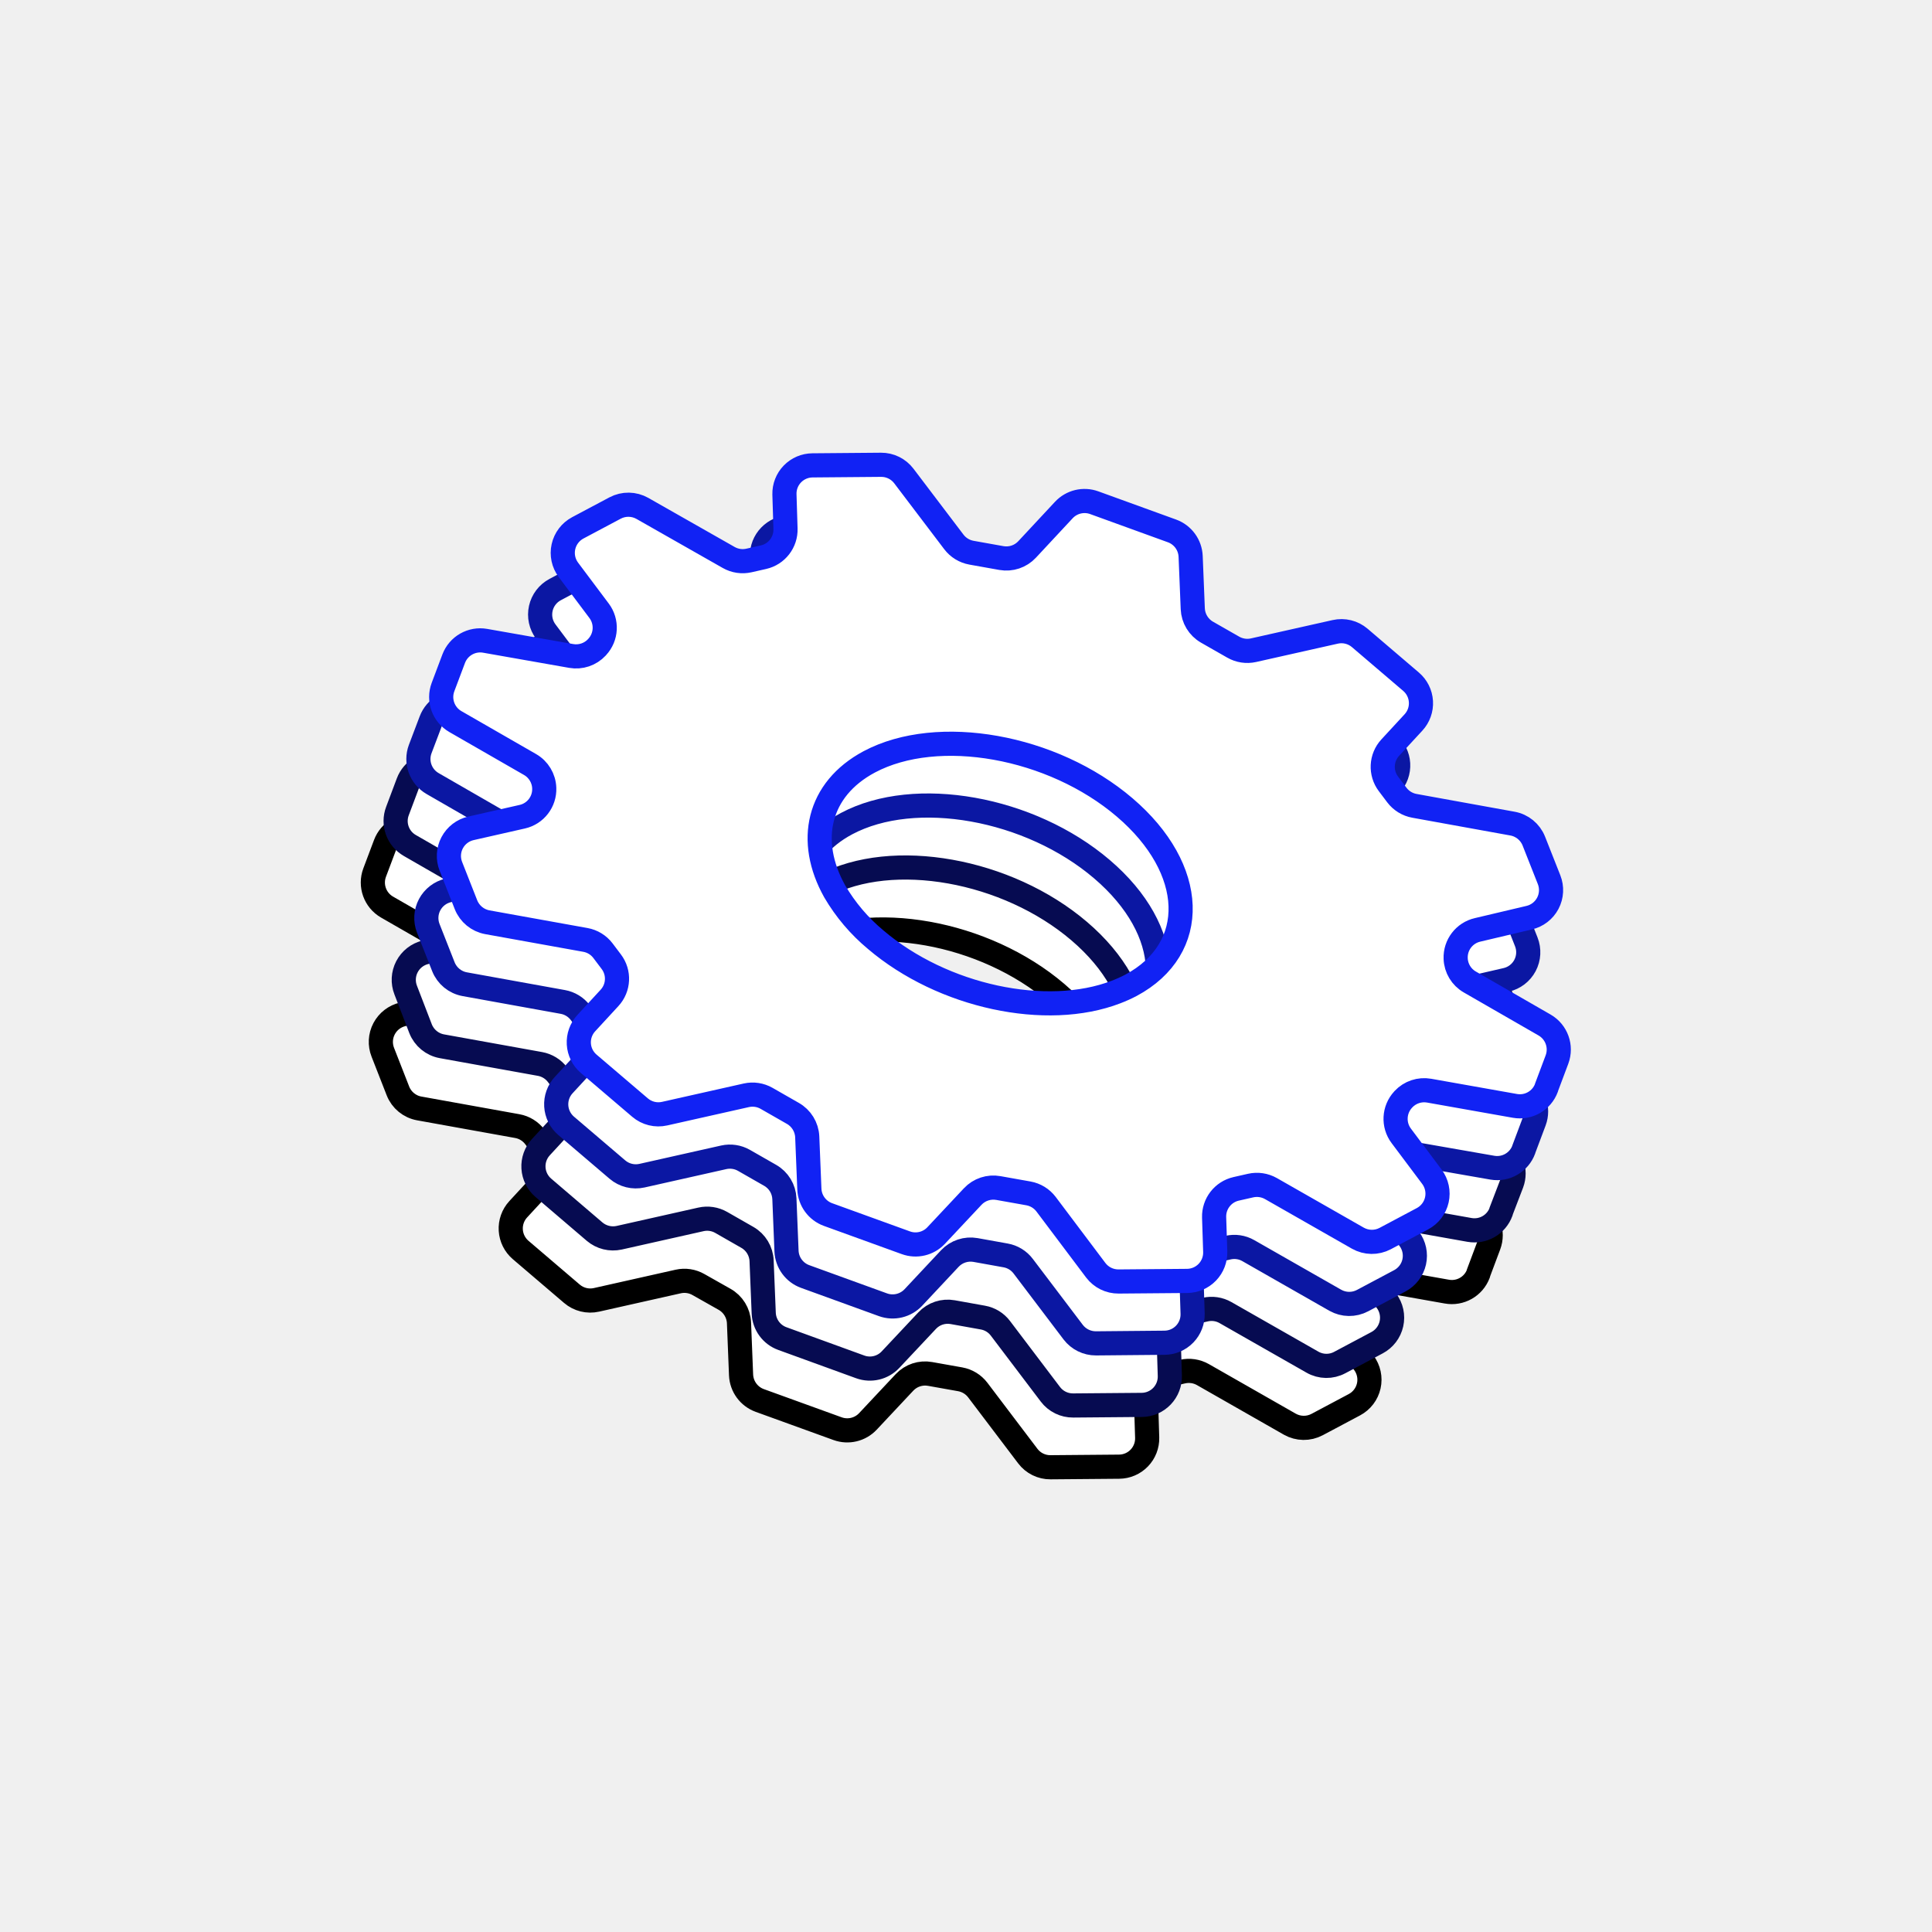
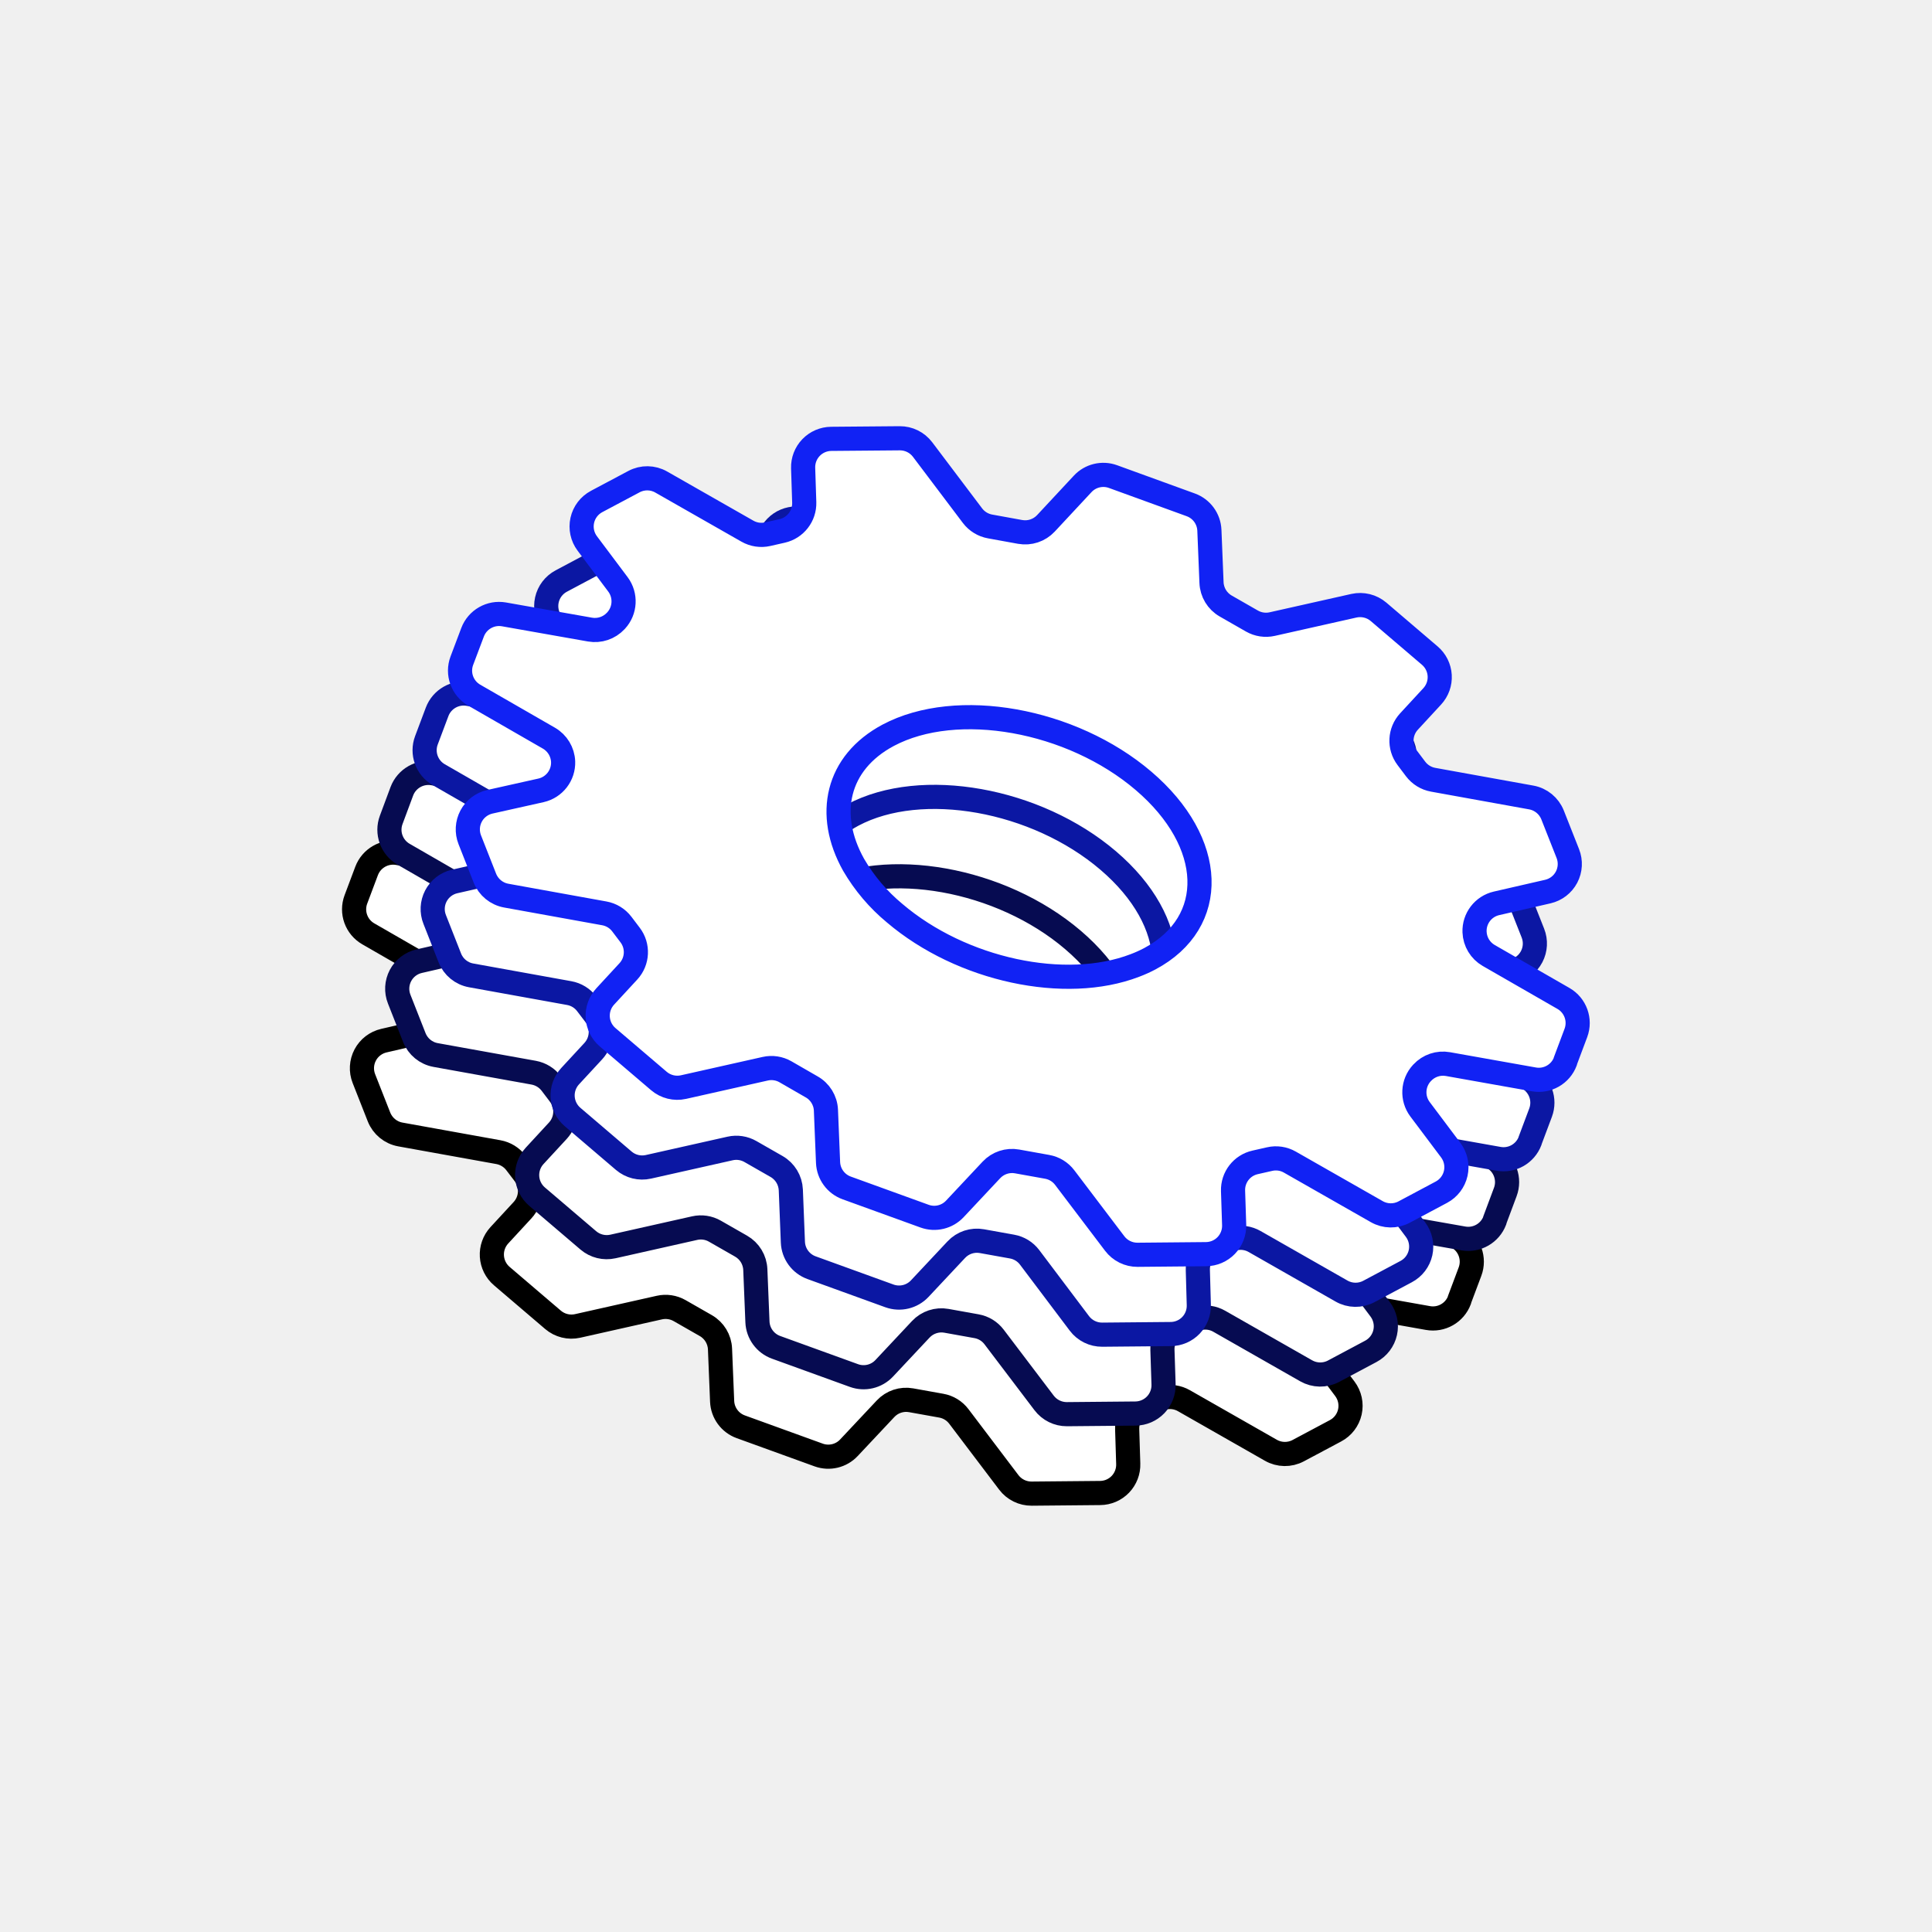
<svg xmlns="http://www.w3.org/2000/svg" viewBox="0 0 400 400">
  <defs>
    <style>.cls-1{fill:none;}.cls-2,.cls-3,.cls-4,.cls-5{fill:#fff;stroke-linejoin:round;stroke-width:5px;}.cls-2{stroke:#000;}.cls-3{stroke:#060b51;}.cls-4{stroke:#0b17a3;}.cls-5{stroke:#1122f4;}</style>
  </defs>
  <g id="Layer_3" data-name="Layer 3">
    <g id="Layer_5" data-name="Layer 5">
      <rect class="cls-1" width="400" height="400" />
    </g>
  </g>
  <g id="Layer_2" data-name="Layer 2">
-     <path class="cls-2" d="M220.05,242.45a26.76,26.76,0,0,1-3.09,1.39h0c-14.37,5.53-35.86,1-49.76-10.84a37.68,37.68,0,0,1-8.48-10h0c-5.83-10.41-3.5-21.13,7.16-26.82,14.21-7.55,37.93-3.32,52.87,9.44S234.25,234.88,220.05,242.45Zm86,21.25,2.21-5.9a5.85,5.85,0,0,0-2.57-7.13l-15.47-8.9a5.89,5.89,0,0,1-2.94-4.87h0a5.87,5.87,0,0,1,4.55-5.93l10.63-2.45a5.85,5.85,0,0,0,4.13-7.86l-3.16-8a5.84,5.84,0,0,0-4.4-3.61l-20.32-3.68a5.86,5.86,0,0,1-3.64-2.24l-1.74-2.31a5.87,5.87,0,0,1,.38-7.5l4.81-5.22a5.85,5.85,0,0,0-.5-8.43l-10.62-9.06a5.84,5.84,0,0,0-5.09-1.26l-16.92,3.8a5.89,5.89,0,0,1-4.19-.63l-5.43-3.11a5.88,5.88,0,0,1-3-4.85l-.44-10.83a5.87,5.87,0,0,0-3.85-5.28l-16.1-5.84a5.87,5.87,0,0,0-6.29,1.51l-7.61,8.17a5.86,5.86,0,0,1-5.32,1.78L187,153a5.85,5.85,0,0,1-3.65-2.24L173,137a5.88,5.88,0,0,0-4.72-2.33l-14.19.12a5.86,5.86,0,0,0-5.82,6l.23,7.11a5.87,5.87,0,0,1-4.56,5.91l-3,.67a5.84,5.84,0,0,1-4.19-.62l-17.9-10.2a5.9,5.9,0,0,0-5.66-.08l-7.72,4.11a5.86,5.86,0,0,0-1.94,8.69l6.35,8.47a5.87,5.87,0,0,1-.39,7.5l-.07.07a5.84,5.84,0,0,1-5.31,1.79l-17.83-3.14a5.86,5.86,0,0,0-6.5,3.71l-2.21,5.87a5.87,5.87,0,0,0,2.56,7.15l15.46,8.89a5.85,5.85,0,0,1,2.94,4.88h0A5.85,5.85,0,0,1,94,207.57L83.41,210a5.86,5.86,0,0,0-4.15,7.87l3.13,8a5.85,5.85,0,0,0,4.41,3.62l20.31,3.66a5.84,5.84,0,0,1,3.62,2.23l1.73,2.27a5.87,5.87,0,0,1-.36,7.51l-4.81,5.21a5.86,5.86,0,0,0,.51,8.43l10.61,9.06a5.84,5.84,0,0,0,5.09,1.26l16.92-3.8a5.86,5.86,0,0,1,4.2.64L150,269a5.88,5.88,0,0,1,3,4.85l.43,10.82a5.89,5.89,0,0,0,3.86,5.28l16.12,5.84a5.87,5.87,0,0,0,6.28-1.5l7.57-8.07a5.84,5.84,0,0,1,5.31-1.76l6.23,1.11a5.89,5.89,0,0,1,3.64,2.23l10.35,13.66a5.83,5.83,0,0,0,4.72,2.32l14.2-.12a5.85,5.85,0,0,0,5.8-6l-.22-7.11a5.87,5.87,0,0,1,4.55-5.9l3-.68a5.91,5.91,0,0,1,4.2.62l18,10.27a5.88,5.88,0,0,0,5.65.08l7.73-4.11a5.86,5.86,0,0,0,1.94-8.69L276,273.61a5.85,5.85,0,0,1,.39-7.5l.06-.07a5.85,5.85,0,0,1,5.32-1.78l17.76,3.15A5.86,5.86,0,0,0,306.08,263.7Z" />
-     <path class="cls-3" d="M224.75,229.62a26.76,26.76,0,0,1-3.09,1.39h0c-14.37,5.53-35.86,1-49.76-10.84a37.68,37.68,0,0,1-8.48-10h0c-5.83-10.41-3.5-21.13,7.16-26.82,14.21-7.55,37.93-3.32,52.87,9.44S239,222.05,224.75,229.62Zm86,21.25L313,245a5.87,5.87,0,0,0-2.57-7.14L295,228.94a5.89,5.89,0,0,1-2.94-4.87h0a5.86,5.86,0,0,1,4.55-5.93l10.63-2.44a5.87,5.87,0,0,0,4.13-7.87l-3.16-8a5.85,5.85,0,0,0-4.41-3.61l-20.31-3.67a5.91,5.91,0,0,1-3.64-2.25l-1.74-2.3a5.87,5.87,0,0,1,.38-7.5l4.81-5.22a5.87,5.87,0,0,0-.5-8.44l-10.62-9.06a5.87,5.87,0,0,0-5.09-1.26l-16.92,3.8a5.83,5.83,0,0,1-4.19-.63l-5.43-3.11a5.83,5.83,0,0,1-2.95-4.85l-.44-10.83a5.86,5.86,0,0,0-3.86-5.27l-16.09-5.85a5.87,5.87,0,0,0-6.29,1.52l-7.61,8.16a5.86,5.86,0,0,1-5.32,1.78l-6.21-1.11a5.89,5.89,0,0,1-3.64-2.23l-10.35-13.7a5.88,5.88,0,0,0-4.73-2.33l-14.19.12a5.87,5.87,0,0,0-5.81,6.05l.23,7.11a5.87,5.87,0,0,1-4.56,5.9l-3,.68a5.87,5.87,0,0,1-4.2-.63L123.6,130.92a5.87,5.87,0,0,0-5.66-.09l-7.72,4.11a5.87,5.87,0,0,0-1.94,8.7l6.35,8.47a5.87,5.87,0,0,1-.39,7.5l-.07.07a5.83,5.83,0,0,1-5.31,1.78L91,158.32a5.85,5.85,0,0,0-6.5,3.71l-2.21,5.88a5.84,5.84,0,0,0,2.56,7.14l15.46,8.9a5.85,5.85,0,0,1,2.94,4.87h0a5.86,5.86,0,0,1-4.56,5.92l-10.61,2.42A5.86,5.86,0,0,0,84,205L87.08,213a5.88,5.88,0,0,0,4.42,3.62l20.3,3.66a5.86,5.86,0,0,1,3.63,2.23l1.73,2.27a5.87,5.87,0,0,1-.37,7.52l-4.8,5.2a5.86,5.86,0,0,0,.51,8.43L123.11,255a5.91,5.91,0,0,0,5.09,1.26l16.92-3.8a5.86,5.86,0,0,1,4.2.63l5.42,3.1a5.85,5.85,0,0,1,2.94,4.85l.44,10.83a5.86,5.86,0,0,0,3.86,5.27L178.1,283a5.85,5.85,0,0,0,6.27-1.5l7.58-8.07a5.83,5.83,0,0,1,5.3-1.76l6.24,1.12a5.8,5.8,0,0,1,3.64,2.23l10.34,13.65a5.84,5.84,0,0,0,4.73,2.32l14.19-.12a5.86,5.86,0,0,0,5.81-6.05l-.22-7.1a5.85,5.85,0,0,1,4.55-5.9l3-.68a5.81,5.81,0,0,1,4.2.62l18,10.26a5.82,5.82,0,0,0,5.65.08l7.73-4.11a5.86,5.86,0,0,0,1.94-8.69l-6.35-8.47a5.88,5.88,0,0,1,.39-7.5l.07-.06a5.83,5.83,0,0,1,5.32-1.79l17.76,3.16A5.86,5.86,0,0,0,310.78,250.87Z" />
-     <path class="cls-4" d="M229.45,216.79a25.16,25.16,0,0,1-3.09,1.39h0c-14.37,5.53-35.86,1-49.76-10.84a37.52,37.52,0,0,1-8.48-10h0c-5.83-10.41-3.5-21.13,7.16-26.82,14.21-7.55,37.93-3.32,52.87,9.44S243.65,209.22,229.45,216.79Zm86,21.25,2.21-5.89a5.87,5.87,0,0,0-2.57-7.14l-15.48-8.9a5.84,5.84,0,0,1-2.93-4.86h0a5.86,5.86,0,0,1,4.54-5.93l10.63-2.45A5.86,5.86,0,0,0,316,195l-3.16-8a5.87,5.87,0,0,0-4.41-3.61l-20.31-3.67a5.86,5.86,0,0,1-3.64-2.24l-1.74-2.31a5.87,5.87,0,0,1,.38-7.5l4.81-5.22a5.86,5.86,0,0,0-.5-8.43L276.83,145a5.87,5.87,0,0,0-5.09-1.27l-16.92,3.8a5.87,5.87,0,0,1-4.2-.63l-5.43-3.11a5.85,5.85,0,0,1-2.94-4.85l-.44-10.83a5.86,5.86,0,0,0-3.86-5.27L221.86,117a5.85,5.85,0,0,0-6.29,1.51L208,126.65a5.88,5.88,0,0,1-5.32,1.77l-6.21-1.1a5.9,5.9,0,0,1-3.65-2.24l-10.34-13.7a5.84,5.84,0,0,0-4.73-2.32l-14.19.11a5.87,5.87,0,0,0-5.81,6l.23,7.11a5.86,5.86,0,0,1-4.57,5.9l-3,.68a5.91,5.91,0,0,1-4.2-.62l-17.9-10.2a5.85,5.85,0,0,0-5.65-.08l-7.73,4.11a5.86,5.86,0,0,0-1.93,8.69l6.35,8.47a5.87,5.87,0,0,1-.39,7.5l-.07.07a5.87,5.87,0,0,1-5.32,1.79L95.73,145.5a5.85,5.85,0,0,0-6.5,3.7L87,155.08a5.87,5.87,0,0,0,2.57,7.15L105,171.12A5.89,5.89,0,0,1,108,176h0a5.87,5.87,0,0,1-4.56,5.93l-10.61,2.41a5.87,5.87,0,0,0-4.16,7.86l3.13,7.95a5.88,5.88,0,0,0,4.42,3.62l20.3,3.67a5.85,5.85,0,0,1,3.63,2.22l1.72,2.27a5.86,5.86,0,0,1-.36,7.52l-4.8,5.2a5.87,5.87,0,0,0,.5,8.44l10.62,9.06a5.87,5.87,0,0,0,5.09,1.26l16.92-3.8a5.88,5.88,0,0,1,4.19.63l5.42,3.1a5.85,5.85,0,0,1,2.95,4.85l.44,10.83a5.86,5.86,0,0,0,3.86,5.27l16.12,5.85a5.89,5.89,0,0,0,6.27-1.5l7.57-8.08a5.89,5.89,0,0,1,5.31-1.76l6.23,1.12a5.84,5.84,0,0,1,3.64,2.23l10.35,13.66a5.9,5.9,0,0,0,4.72,2.32l14.2-.13a5.86,5.86,0,0,0,5.81-6l-.23-7.11a5.86,5.86,0,0,1,4.56-5.9l3-.68a5.81,5.81,0,0,1,4.2.62l18,10.27a5.88,5.88,0,0,0,5.65.08l7.73-4.11a5.87,5.87,0,0,0,1.94-8.69L285.43,248a5.85,5.85,0,0,1,.39-7.49l.07-.07a5.86,5.86,0,0,1,5.32-1.79L309,241.76A5.86,5.86,0,0,0,315.48,238Z" />
-     <path class="cls-5" d="M234.15,204a28.57,28.57,0,0,1-3.09,1.39h0c-14.37,5.53-35.86,1-49.76-10.84a37.83,37.83,0,0,1-8.48-10h0c-5.83-10.41-3.5-21.13,7.16-26.82,14.21-7.55,37.93-3.32,52.87,9.44S248.35,196.4,234.15,204Zm86,21.24,2.21-5.89a5.87,5.87,0,0,0-2.57-7.13l-15.48-8.91a5.83,5.83,0,0,1-2.93-4.86h0a5.85,5.85,0,0,1,4.54-5.93L316.58,190a5.86,5.86,0,0,0,4.14-7.87l-3.16-8a5.87,5.87,0,0,0-4.41-3.61l-20.31-3.68a5.86,5.86,0,0,1-3.64-2.24l-1.74-2.31a5.87,5.87,0,0,1,.37-7.5l4.82-5.22a5.86,5.86,0,0,0-.51-8.43l-10.61-9.06a5.84,5.84,0,0,0-5.09-1.26l-16.92,3.8a5.86,5.86,0,0,1-4.2-.64l-5.43-3.1a5.87,5.87,0,0,1-2.94-4.85l-.44-10.83a5.87,5.87,0,0,0-3.86-5.28l-16.1-5.84a5.87,5.87,0,0,0-6.29,1.51l-7.61,8.17a5.86,5.86,0,0,1-5.31,1.78l-6.21-1.11a5.88,5.88,0,0,1-3.65-2.24L187.14,98.56a5.87,5.87,0,0,0-4.73-2.33l-14.19.12a5.85,5.85,0,0,0-5.81,6l.22,7.11a5.85,5.85,0,0,1-4.56,5.9l-3,.68a5.86,5.86,0,0,1-4.2-.62L133,105.26a5.88,5.88,0,0,0-5.65-.08l-7.73,4.11a5.87,5.87,0,0,0-1.94,8.69l6.35,8.47a5.85,5.85,0,0,1-.39,7.5l-.06.07a5.86,5.86,0,0,1-5.32,1.79l-17.82-3.14a5.87,5.87,0,0,0-6.51,3.71l-2.21,5.87a5.87,5.87,0,0,0,2.57,7.15l15.46,8.89a5.86,5.86,0,0,1,2.93,4.88h0a5.84,5.84,0,0,1-4.55,5.92L97.5,171.5a5.86,5.86,0,0,0-4.15,7.87l3.13,7.95a5.9,5.9,0,0,0,4.41,3.62l20.31,3.66a5.85,5.85,0,0,1,3.63,2.22l1.72,2.28a5.84,5.84,0,0,1-.36,7.51l-4.8,5.21a5.85,5.85,0,0,0,.5,8.43l10.62,9.06a5.84,5.84,0,0,0,5.09,1.26l16.92-3.8a5.88,5.88,0,0,1,4.19.63l5.42,3.1a5.89,5.89,0,0,1,3,4.86l.44,10.82a5.87,5.87,0,0,0,3.86,5.28l16.12,5.84a5.85,5.85,0,0,0,6.27-1.5l7.57-8.07a5.86,5.86,0,0,1,5.31-1.76l6.23,1.11a5.89,5.89,0,0,1,3.64,2.23L226.87,263a5.87,5.87,0,0,0,4.72,2.32l14.2-.12a5.87,5.87,0,0,0,5.81-6.05l-.23-7.11a5.87,5.87,0,0,1,4.56-5.9l3-.68a5.91,5.91,0,0,1,4.2.62l18,10.27a5.9,5.9,0,0,0,5.66.08l7.73-4.11a5.87,5.87,0,0,0,1.94-8.69l-6.35-8.47a5.87,5.87,0,0,1,.39-7.5l.06-.07a5.88,5.88,0,0,1,5.33-1.78l17.75,3.15A5.86,5.86,0,0,0,320.18,225.21Z" />
+     <path class="cls-2" d="M216.14,247.91a26.76,26.76,0,0,1-3.09,1.39h0c-14.37,5.53-35.86,1-49.76-10.84a37.52,37.52,0,0,1-8.48-10h0c-5.83-10.41-3.5-21.13,7.16-26.82,14.21-7.55,37.93-3.32,52.87,9.44S230.34,240.34,216.14,247.91Zm86,21.25,2.21-5.89a5.87,5.87,0,0,0-2.57-7.14l-15.47-8.9a5.89,5.89,0,0,1-2.94-4.86h0a5.86,5.86,0,0,1,4.55-5.93L298.58,234a5.86,5.86,0,0,0,4.13-7.87l-3.16-8a5.85,5.85,0,0,0-4.41-3.61l-20.31-3.67a5.86,5.86,0,0,1-3.64-2.24l-1.74-2.31a5.87,5.87,0,0,1,.38-7.5l4.81-5.22a5.85,5.85,0,0,0-.5-8.43l-10.62-9.07a5.9,5.9,0,0,0-5.09-1.26l-16.92,3.8a5.83,5.83,0,0,1-4.19-.63l-5.43-3.11a5.86,5.86,0,0,1-2.95-4.85l-.44-10.83a5.85,5.85,0,0,0-3.85-5.27l-16.1-5.85a5.87,5.87,0,0,0-6.29,1.52l-7.61,8.17a5.88,5.88,0,0,1-5.32,1.77l-6.21-1.11a5.84,5.84,0,0,1-3.64-2.23l-10.35-13.7a5.88,5.88,0,0,0-4.73-2.33l-14.19.12a5.87,5.87,0,0,0-5.81,6.05l.23,7.11a5.87,5.87,0,0,1-4.56,5.9l-3,.68a5.87,5.87,0,0,1-4.2-.63L115,149.21a5.84,5.84,0,0,0-5.66-.08l-7.72,4.11a5.86,5.86,0,0,0-1.94,8.69L106,170.4a5.87,5.87,0,0,1-.39,7.5l-.07.07a5.86,5.86,0,0,1-5.31,1.79l-17.83-3.15a5.87,5.87,0,0,0-6.5,3.71l-2.21,5.88a5.85,5.85,0,0,0,2.56,7.14l15.46,8.9a5.85,5.85,0,0,1,2.94,4.87h0A5.87,5.87,0,0,1,90.11,213L79.5,215.45a5.86,5.86,0,0,0-4.16,7.86l3.13,7.95a5.88,5.88,0,0,0,4.42,3.62l20.3,3.66a5.88,5.88,0,0,1,3.63,2.23l1.73,2.27a5.87,5.87,0,0,1-.37,7.52l-4.8,5.2a5.87,5.87,0,0,0,.51,8.44l10.61,9.06a5.87,5.87,0,0,0,5.09,1.26l16.92-3.8a5.86,5.86,0,0,1,4.2.63l5.42,3.1a5.85,5.85,0,0,1,2.94,4.85l.44,10.83a5.86,5.86,0,0,0,3.86,5.27l16.12,5.84a5.85,5.85,0,0,0,6.27-1.5l7.58-8.07a5.83,5.83,0,0,1,5.3-1.76l6.24,1.12a5.84,5.84,0,0,1,3.64,2.23l10.34,13.65a5.88,5.88,0,0,0,4.73,2.33l14.19-.13a5.86,5.86,0,0,0,5.81-6.05l-.22-7.1a5.85,5.85,0,0,1,4.55-5.9l3-.68a5.81,5.81,0,0,1,4.2.62l18,10.26a5.85,5.85,0,0,0,5.65.09l7.73-4.12a5.85,5.85,0,0,0,1.94-8.69l-6.35-8.47a5.87,5.87,0,0,1,.4-7.5l.06-.06a5.83,5.83,0,0,1,5.32-1.79l17.76,3.16A5.86,5.86,0,0,0,302.17,269.16Z" />
+     <path class="cls-3" d="M223.45,231.44a26.76,26.76,0,0,1-3.09,1.39h0c-14.37,5.53-35.86,1-49.76-10.84a37.52,37.52,0,0,1-8.48-10h0c-5.83-10.41-3.5-21.13,7.16-26.82,14.21-7.55,37.93-3.32,52.87,9.44S237.65,223.87,223.45,231.44Zm86,21.25,2.2-5.89a5.86,5.86,0,0,0-2.56-7.14l-15.48-8.9a5.86,5.86,0,0,1-2.93-4.86h0a5.85,5.85,0,0,1,4.54-5.93l10.63-2.44a5.86,5.86,0,0,0,4.14-7.87l-3.16-8a5.89,5.89,0,0,0-4.41-3.61l-20.31-3.67a5.83,5.83,0,0,1-3.64-2.24l-1.74-2.31a5.86,5.86,0,0,1,.37-7.5l4.82-5.22a5.86,5.86,0,0,0-.51-8.43l-10.61-9.07a5.91,5.91,0,0,0-5.09-1.26l-16.92,3.8a5.86,5.86,0,0,1-4.2-.63l-5.43-3.11a5.85,5.85,0,0,1-2.94-4.85l-.44-10.83a5.86,5.86,0,0,0-3.86-5.27l-16.1-5.85a5.87,5.87,0,0,0-6.29,1.52L202,141.3a5.85,5.85,0,0,1-5.31,1.77L190.43,142a5.86,5.86,0,0,1-3.65-2.23L176.44,126a5.9,5.9,0,0,0-4.73-2.33l-14.19.12a5.86,5.86,0,0,0-5.81,6.05l.22,7.11a5.86,5.86,0,0,1-4.56,5.9l-3,.68a5.86,5.86,0,0,1-4.2-.63l-17.9-10.19a5.82,5.82,0,0,0-5.65-.08l-7.73,4.11a5.87,5.87,0,0,0-1.94,8.69l6.35,8.47a5.85,5.85,0,0,1-.39,7.5l-.06.07a5.88,5.88,0,0,1-5.32,1.79l-17.82-3.15a5.88,5.88,0,0,0-6.51,3.71L81,169.73a5.86,5.86,0,0,0,2.57,7.14L99,185.77a5.86,5.86,0,0,1,2.93,4.87h0a5.86,5.86,0,0,1-4.55,5.93L86.8,199a5.85,5.85,0,0,0-4.15,7.86l3.13,7.95a5.86,5.86,0,0,0,4.41,3.62l20.31,3.66a5.91,5.91,0,0,1,3.63,2.23l1.72,2.27a5.86,5.86,0,0,1-.36,7.52l-4.8,5.2a5.87,5.87,0,0,0,.5,8.44l10.62,9.06a5.87,5.87,0,0,0,5.09,1.26l16.92-3.8a5.83,5.83,0,0,1,4.19.63l5.42,3.1a5.86,5.86,0,0,1,2.95,4.85l.44,10.83a5.86,5.86,0,0,0,3.86,5.27l16.12,5.84a5.85,5.85,0,0,0,6.27-1.5l7.57-8.07a5.86,5.86,0,0,1,5.31-1.76l6.23,1.12a5.84,5.84,0,0,1,3.64,2.23l10.35,13.65a5.88,5.88,0,0,0,4.72,2.33l14.2-.13a5.87,5.87,0,0,0,5.81-6.05l-.23-7.1a5.85,5.85,0,0,1,4.56-5.9l3-.68a5.81,5.81,0,0,1,4.2.62l18,10.26a5.87,5.87,0,0,0,5.66.09l7.73-4.12a5.87,5.87,0,0,0,1.94-8.69l-6.35-8.47a5.87,5.87,0,0,1,.39-7.5l.06-.06a5.86,5.86,0,0,1,5.33-1.79L303,256.41A5.87,5.87,0,0,0,309.48,252.69Z" />
+     <path class="cls-4" d="M230.75,215a26,26,0,0,1-3.09,1.39h0c-14.37,5.53-35.86,1-49.76-10.84a37.52,37.52,0,0,1-8.48-10h0c-5.83-10.41-3.5-21.13,7.16-26.82,14.21-7.55,37.93-3.32,52.87,9.44S245,207.4,230.75,215Zm86,21.25,2.21-5.89a5.86,5.86,0,0,0-2.57-7.14L301,214.29a5.89,5.89,0,0,1-2.94-4.86h0a5.87,5.87,0,0,1,4.55-5.93l10.63-2.44a5.86,5.86,0,0,0,4.13-7.87l-3.16-8a5.86,5.86,0,0,0-4.4-3.61l-20.32-3.67a5.86,5.86,0,0,1-3.64-2.24l-1.74-2.31a5.87,5.87,0,0,1,.38-7.5l4.81-5.22a5.85,5.85,0,0,0-.5-8.43l-10.62-9.07a5.9,5.9,0,0,0-5.09-1.26l-16.92,3.8a5.84,5.84,0,0,1-4.19-.63l-5.43-3.11a5.86,5.86,0,0,1-2.95-4.85l-.44-10.83a5.85,5.85,0,0,0-3.85-5.27l-16.1-5.85a5.87,5.87,0,0,0-6.29,1.52l-7.61,8.17a5.88,5.88,0,0,1-5.32,1.77l-6.2-1.11a5.84,5.84,0,0,1-3.65-2.23l-10.35-13.7a5.88,5.88,0,0,0-4.72-2.33l-14.19.12A5.87,5.87,0,0,0,159,113.4l.23,7.11a5.86,5.86,0,0,1-4.56,5.9l-3,.68a5.84,5.84,0,0,1-4.19-.63l-17.9-10.19a5.84,5.84,0,0,0-5.66-.08l-7.72,4.11a5.86,5.86,0,0,0-1.94,8.69l6.35,8.47a5.87,5.87,0,0,1-.39,7.5l-.06.07a5.89,5.89,0,0,1-5.32,1.79L97,143.67a5.87,5.87,0,0,0-6.5,3.71l-2.21,5.88a5.85,5.85,0,0,0,2.56,7.14l15.47,8.9a5.86,5.86,0,0,1,2.93,4.87h0a5.87,5.87,0,0,1-4.56,5.93l-10.61,2.41A5.85,5.85,0,0,0,90,190.37l3.13,7.95a5.85,5.85,0,0,0,4.41,3.62l20.31,3.67a5.83,5.83,0,0,1,3.62,2.22l1.73,2.27a5.88,5.88,0,0,1-.36,7.52l-4.81,5.2a5.87,5.87,0,0,0,.51,8.44l10.61,9.06a5.87,5.87,0,0,0,5.09,1.26l16.92-3.8a5.86,5.86,0,0,1,4.2.63l5.42,3.1a5.88,5.88,0,0,1,2.95,4.85l.43,10.83a5.87,5.87,0,0,0,3.86,5.27l16.12,5.84a5.87,5.87,0,0,0,6.28-1.5l7.57-8.07a5.84,5.84,0,0,1,5.31-1.76l6.23,1.12a5.84,5.84,0,0,1,3.64,2.23L223.48,274a5.86,5.86,0,0,0,4.72,2.33l14.2-.13a5.85,5.85,0,0,0,5.8-6.05L248,263a5.85,5.85,0,0,1,4.55-5.9l3-.68a5.81,5.81,0,0,1,4.2.62l18,10.26a5.85,5.85,0,0,0,5.65.09l7.73-4.12a5.85,5.85,0,0,0,1.94-8.69l-6.34-8.47a5.85,5.85,0,0,1,.39-7.5l.06-.06a5.83,5.83,0,0,1,5.32-1.79l17.76,3.16A5.86,5.86,0,0,0,316.78,236.22Z" />
+     <path class="cls-5" d="M238.06,198.5a26.76,26.76,0,0,1-3.09,1.39h0c-14.37,5.53-35.86,1-49.76-10.84a37.52,37.52,0,0,1-8.48-10h0c-5.83-10.41-3.5-21.13,7.16-26.82,14.21-7.55,37.93-3.32,52.87,9.44S252.26,190.93,238.06,198.5Zm86,21.25,2.21-5.89a5.87,5.87,0,0,0-2.57-7.14l-15.48-8.9a5.86,5.86,0,0,1-2.93-4.86h0a5.86,5.86,0,0,1,4.54-5.93l10.63-2.44a5.86,5.86,0,0,0,4.14-7.87l-3.16-8a5.87,5.87,0,0,0-4.41-3.61l-20.31-3.67a5.86,5.86,0,0,1-3.64-2.24l-1.74-2.31a5.86,5.86,0,0,1,.37-7.5l4.82-5.22a5.86,5.86,0,0,0-.5-8.43l-10.62-9.07a5.9,5.9,0,0,0-5.09-1.26l-16.92,3.8a5.87,5.87,0,0,1-4.2-.63l-5.43-3.11a5.85,5.85,0,0,1-2.94-4.85l-.44-10.83a5.86,5.86,0,0,0-3.86-5.27l-16.1-5.85a5.85,5.85,0,0,0-6.28,1.52l-7.61,8.17a5.88,5.88,0,0,1-5.32,1.77L205,109a5.86,5.86,0,0,1-3.65-2.23l-10.34-13.7a5.88,5.88,0,0,0-4.73-2.33l-14.19.12a5.87,5.87,0,0,0-5.81,6.05l.23,7.11a5.87,5.87,0,0,1-4.57,5.9l-3,.68a5.86,5.86,0,0,1-4.2-.63L136.9,99.8a5.82,5.82,0,0,0-5.65-.08l-7.73,4.11a5.86,5.86,0,0,0-1.93,8.69l6.35,8.47a5.88,5.88,0,0,1-.39,7.5l-.07.07a5.88,5.88,0,0,1-5.32,1.79l-17.82-3.15a5.87,5.87,0,0,0-6.5,3.71l-2.22,5.88a5.86,5.86,0,0,0,2.57,7.14l15.46,8.9a5.89,5.89,0,0,1,2.94,4.87h0a5.88,5.88,0,0,1-4.56,5.93L101.42,166a5.86,5.86,0,0,0-4.16,7.86l3.13,7.95a5.88,5.88,0,0,0,4.42,3.62l20.3,3.67a5.85,5.85,0,0,1,3.63,2.22l1.72,2.27a5.86,5.86,0,0,1-.36,7.52l-4.8,5.2a5.87,5.87,0,0,0,.5,8.44l10.62,9.06a5.87,5.87,0,0,0,5.09,1.26l16.92-3.8a5.83,5.83,0,0,1,4.19.63L168,225a5.83,5.83,0,0,1,3,4.85l.44,10.83a5.86,5.86,0,0,0,3.86,5.27l16.12,5.84a5.85,5.85,0,0,0,6.27-1.5l7.57-8.07a5.86,5.86,0,0,1,5.31-1.76l6.23,1.12a5.84,5.84,0,0,1,3.64,2.23l10.35,13.65a5.88,5.88,0,0,0,4.72,2.33l14.2-.13a5.87,5.87,0,0,0,5.81-6l-.23-7.1a5.85,5.85,0,0,1,4.56-5.9l3-.68a5.81,5.81,0,0,1,4.2.62l18,10.26a5.85,5.85,0,0,0,5.65.09l7.73-4.12a5.87,5.87,0,0,0,1.94-8.69L294,229.66a5.87,5.87,0,0,1,.39-7.5l.06-.06a5.86,5.86,0,0,1,5.33-1.79l17.76,3.16A5.86,5.86,0,0,0,324.09,219.75Z" />
  </g>
</svg>
